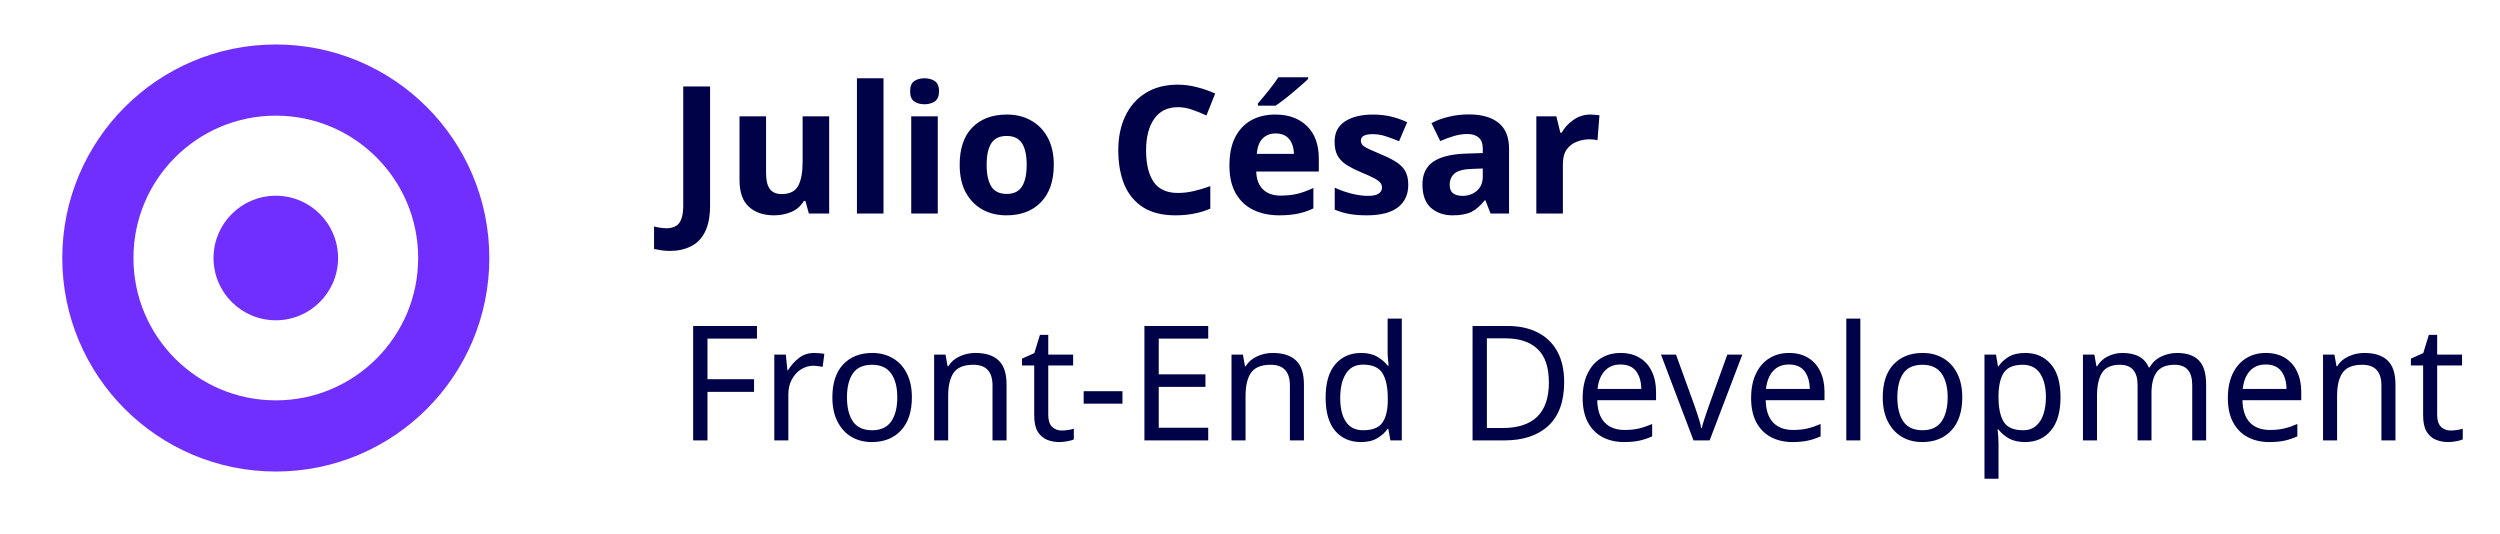
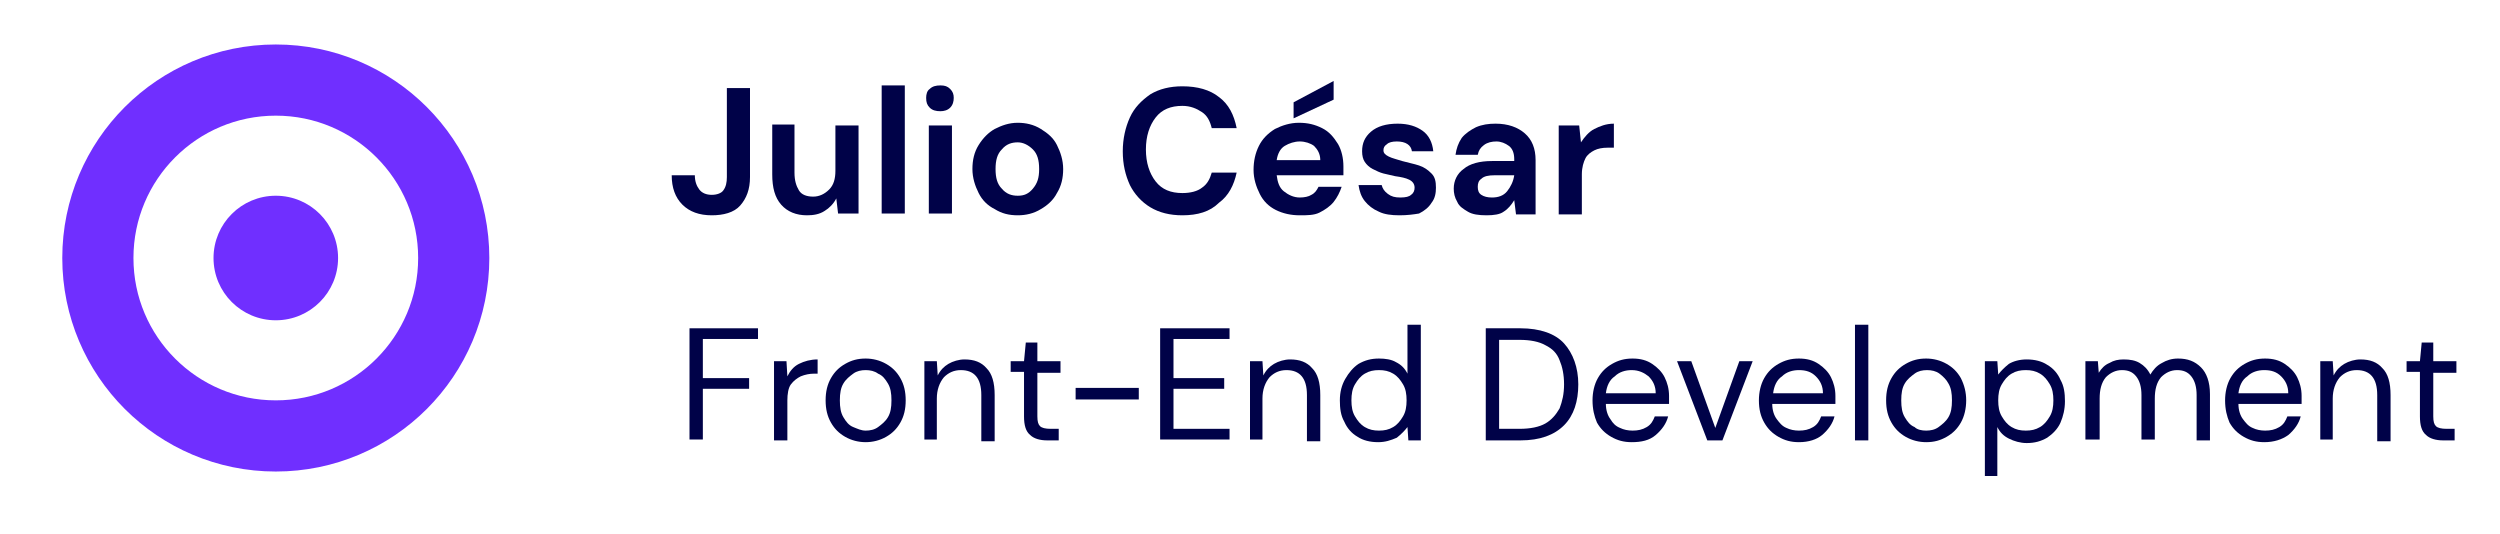
- <svg xmlns="http://www.w3.org/2000/svg" width="281px" height="60px" viewBox="0 0 281 60" version="1.1">
-   <g id="Symbols" stroke="none" stroke-width="1" fill="none" fill-rule="evenodd">
-     <g id="-Elements/Header/01" transform="translate(-315, -40)">
-       <g id="-Elements/Header">
-         <g id="Logo" transform="translate(315, 40)">
-           <text id="Keystroke-Startup-la" font-family="DMSans-Bold, DM Sans" font-size="20" font-weight="bold" line-spacing="25" fill="#000248">
-             <tspan x="75" y="24">Julio César</tspan>
-             <tspan x="175.14" y="24.5" font-family="DMSans-Regular, DM Sans" font-weight="normal" />
-             <tspan x="76.16" y="49.5" font-family="DMSans-Regular, DM Sans" font-size="18" font-weight="normal">Front-End Development</tspan>
-           </text>
-           <g id="Favicon">
-             <g id="Group-3" transform="translate(15, 11)">
-               <circle id="Oval" stroke="#702FFF" stroke-width="8" cx="16" cy="18" r="20" />
-               <circle id="Oval-Copy" fill="#702FFF" cx="16" cy="18" r="7" />
-             </g>
-           </g>
-         </g>
+ <svg xmlns="http://www.w3.org/2000/svg" version="1.1" id="Capa_1" x="0px" y="0px" viewBox="0 0 281 60" style="enable-background:new 0 0 281 60;" xml:space="preserve">
+   <style type="text/css">
+ 	.st0{enable-background:new    ;}
+ 	.st1{fill:#000248;}
+ 	.st2{font-family:'DMSans-Bold';}
+ 	.st3{font-size:20px;}
+ 	.st4{fill:none;stroke:#702FFF;stroke-width:8;}
+ 	.st5{fill-rule:evenodd;clip-rule:evenodd;fill:#702FFF;}
+ </style>
+   <g id="Logo" transform="translate(315, 40)">
+     <g class="st0">
+       <path class="st1" d="M-235-15.8c-1.4,0-2.5-0.4-3.3-1.2s-1.2-1.9-1.2-3.3h2.6c0,0.7,0.2,1.2,0.5,1.6c0.3,0.4,0.8,0.6,1.4,0.6    c0.6,0,1.1-0.2,1.3-0.5c0.3-0.4,0.4-0.9,0.4-1.5v-10h2.6v10c0,1.4-0.4,2.4-1.1,3.2S-233.7-15.8-235-15.8z" />
+       <path class="st1" d="M-224.3-15.8c-1.2,0-2.2-0.4-2.9-1.2s-1-1.9-1-3.4v-5.6h2.5v5.4c0,0.9,0.2,1.5,0.5,2c0.3,0.5,0.9,0.7,1.6,0.7    c0.7,0,1.3-0.3,1.8-0.8s0.7-1.2,0.7-2.1v-5.1h2.6v9.9h-2.3l-0.2-1.7c-0.3,0.6-0.8,1.1-1.3,1.4C-222.9-15.9-223.6-15.8-224.3-15.8z    " />
+       <path class="st1" d="M-215.9-16v-14.4h2.6V-16H-215.9z" />
+       <path class="st1" d="M-209.3-27.5c-0.5,0-0.9-0.1-1.2-0.4c-0.3-0.3-0.4-0.6-0.4-1.1c0-0.4,0.1-0.8,0.4-1c0.3-0.3,0.7-0.4,1.2-0.4    c0.5,0,0.8,0.1,1.1,0.4c0.3,0.3,0.4,0.6,0.4,1c0,0.4-0.1,0.8-0.4,1.1C-208.5-27.6-208.9-27.5-209.3-27.5z M-210.6-16v-9.9h2.6v9.9    H-210.6z" />
+       <path class="st1" d="M-200.6-15.8c-1,0-1.8-0.2-2.6-0.7c-0.8-0.4-1.4-1-1.8-1.8s-0.7-1.7-0.7-2.7s0.2-1.9,0.7-2.7    c0.5-0.8,1.1-1.4,1.8-1.8c0.8-0.4,1.6-0.7,2.6-0.7c0.9,0,1.8,0.2,2.6,0.7s1.4,1,1.8,1.8c0.4,0.8,0.7,1.7,0.7,2.7s-0.2,1.9-0.7,2.7    c-0.4,0.8-1.1,1.4-1.8,1.8C-198.8-16-199.7-15.8-200.6-15.8z M-200.6-18c0.7,0,1.2-0.2,1.7-0.8s0.7-1.2,0.7-2.2    c0-1-0.2-1.7-0.7-2.2s-1.1-0.8-1.7-0.8c-0.7,0-1.3,0.2-1.8,0.8c-0.5,0.5-0.7,1.2-0.7,2.2c0,1,0.2,1.7,0.7,2.2    C-201.9-18.2-201.3-18-200.6-18z" />
+       <path class="st1" d="M-182.1-15.8c-1.4,0-2.6-0.3-3.6-0.9c-1-0.6-1.8-1.5-2.3-2.5c-0.5-1.1-0.8-2.3-0.8-3.8c0-1.4,0.3-2.7,0.8-3.8    c0.5-1.1,1.3-1.9,2.3-2.6c1-0.6,2.2-0.9,3.6-0.9c1.7,0,3.1,0.4,4.1,1.2c1.1,0.8,1.7,2,2,3.5h-2.8c-0.2-0.8-0.5-1.4-1.1-1.8    c-0.6-0.4-1.3-0.7-2.2-0.7c-1.3,0-2.3,0.4-3,1.3c-0.7,0.9-1.1,2.1-1.1,3.6c0,1.5,0.4,2.7,1.1,3.6c0.7,0.9,1.7,1.3,3,1.3    c0.9,0,1.7-0.2,2.2-0.6c0.6-0.4,0.9-1,1.1-1.7h2.8c-0.3,1.4-0.9,2.6-2,3.4C-179-16.2-180.4-15.8-182.1-15.8z" />
+       <path class="st1" d="M-168.9-15.8c-1,0-1.9-0.2-2.7-0.6c-0.8-0.4-1.4-1-1.8-1.8c-0.4-0.8-0.7-1.7-0.7-2.7c0-1,0.2-1.9,0.6-2.7    c0.4-0.8,1-1.4,1.8-1.9c0.8-0.4,1.7-0.7,2.7-0.7c1,0,1.8,0.2,2.6,0.6s1.3,1,1.8,1.8c0.4,0.7,0.6,1.6,0.6,2.5c0,0.1,0,0.3,0,0.5    c0,0.2,0,0.3,0,0.5h-7.5c0.1,0.8,0.3,1.4,0.8,1.8c0.5,0.4,1.1,0.7,1.8,0.7c0.5,0,1-0.1,1.3-0.3c0.4-0.2,0.6-0.5,0.8-0.9h2.6    c-0.2,0.6-0.5,1.2-0.9,1.7c-0.4,0.5-1,0.9-1.6,1.2S-168.1-15.8-168.9-15.8z M-168.9-24.1c-0.6,0-1.2,0.2-1.7,0.5s-0.8,0.9-0.9,1.6    h4.9c0-0.7-0.3-1.2-0.7-1.6C-167.7-23.9-168.3-24.1-168.9-24.1z M-169.6-26.7v-1.8l4.5-2.4v2.1L-169.6-26.7z" />
+       <path class="st1" d="M-157.7-15.8c-0.9,0-1.7-0.1-2.3-0.4c-0.7-0.3-1.2-0.7-1.6-1.2s-0.6-1.1-0.7-1.8h2.6c0.1,0.4,0.3,0.7,0.7,1    c0.4,0.3,0.8,0.4,1.4,0.4s1-0.1,1.2-0.3c0.3-0.2,0.4-0.5,0.4-0.8c0-0.4-0.2-0.7-0.6-0.9c-0.4-0.2-0.9-0.3-1.6-0.4    c-0.4-0.1-0.9-0.2-1.3-0.3c-0.4-0.1-0.8-0.3-1.2-0.5c-0.4-0.2-0.7-0.5-0.9-0.8c-0.2-0.3-0.3-0.7-0.3-1.2c0-0.9,0.3-1.6,1-2.2    c0.7-0.6,1.7-0.9,3-0.9c1.2,0,2.1,0.3,2.8,0.8s1.1,1.3,1.2,2.3h-2.4c-0.1-0.7-0.7-1.1-1.7-1.1c-0.5,0-0.9,0.1-1.1,0.3    c-0.3,0.2-0.4,0.4-0.4,0.7c0,0.3,0.2,0.5,0.6,0.7c0.4,0.2,0.9,0.3,1.5,0.5c0.7,0.2,1.3,0.3,1.9,0.5s1,0.5,1.4,0.9s0.5,0.9,0.5,1.6    c0,0.6-0.1,1.2-0.5,1.7c-0.3,0.5-0.8,0.9-1.4,1.2C-156.1-15.9-156.8-15.8-157.7-15.8z" />
+       <path class="st1" d="M-147.9-15.8c-0.9,0-1.6-0.1-2.1-0.4c-0.5-0.3-1-0.6-1.2-1.1c-0.3-0.5-0.4-1-0.4-1.5c0-0.9,0.4-1.7,1.1-2.2    c0.7-0.6,1.8-0.9,3.2-0.9h2.5v-0.2c0-0.7-0.2-1.2-0.6-1.5c-0.4-0.3-0.9-0.5-1.4-0.5c-0.5,0-1,0.1-1.4,0.4s-0.6,0.6-0.7,1.1h-2.5    c0.1-0.7,0.3-1.3,0.7-1.9c0.4-0.5,1-0.9,1.6-1.2c0.7-0.3,1.4-0.4,2.2-0.4c1.4,0,2.5,0.4,3.3,1.1c0.8,0.7,1.2,1.7,1.2,3v6.1h-2.2    l-0.2-1.6c-0.3,0.5-0.7,1-1.2,1.3C-146.4-15.9-147.1-15.8-147.9-15.8z M-147.3-17.8c0.7,0,1.3-0.2,1.7-0.7    c0.4-0.5,0.7-1.1,0.8-1.8h-2.2c-0.7,0-1.2,0.1-1.5,0.4c-0.3,0.2-0.4,0.5-0.4,0.9c0,0.4,0.1,0.7,0.4,0.9    C-148.2-17.9-147.8-17.8-147.3-17.8z" />
+       <path class="st1" d="M-139.8-16v-9.9h2.3l0.2,1.9c0.4-0.6,0.9-1.2,1.5-1.5s1.3-0.6,2.2-0.6v2.7h-0.7c-0.6,0-1.1,0.1-1.5,0.3    c-0.4,0.2-0.8,0.5-1,0.9c-0.2,0.4-0.4,1-0.4,1.8v4.5H-139.8z" />
+     </g>
+     <text transform="matrix(1 0 0 1 -133.1415 -16)" class="st1 st2 st3"> </text>
+     <g class="st0">
+       <path class="st1" d="M-237.5,9.5V-3.1h7.7v1.2h-6.2v4.4h5.2v1.2h-5.2v5.7H-237.5z" />
+       <path class="st1" d="M-228,9.5V0.6h1.4l0.1,1.7c0.3-0.6,0.7-1.1,1.3-1.4c0.6-0.3,1.3-0.5,2.1-0.5v1.6h-0.4c-0.5,0-1,0.1-1.5,0.3    c-0.4,0.2-0.8,0.5-1.1,0.9c-0.3,0.4-0.4,1.1-0.4,1.8v4.5H-228z" />
+       <path class="st1" d="M-217.7,9.7c-0.8,0-1.6-0.2-2.3-0.6c-0.7-0.4-1.2-0.9-1.6-1.6c-0.4-0.7-0.6-1.5-0.6-2.5s0.2-1.8,0.6-2.5    c0.4-0.7,0.9-1.2,1.6-1.6c0.7-0.4,1.4-0.6,2.3-0.6c0.8,0,1.6,0.2,2.3,0.6c0.7,0.4,1.2,0.9,1.6,1.6c0.4,0.7,0.6,1.5,0.6,2.5    s-0.2,1.8-0.6,2.5c-0.4,0.7-0.9,1.2-1.6,1.6C-216.1,9.5-216.9,9.7-217.7,9.7z M-217.7,8.4c0.5,0,1-0.1,1.4-0.4    c0.4-0.3,0.8-0.6,1.1-1.1c0.3-0.5,0.4-1.1,0.4-1.9s-0.1-1.4-0.4-1.9s-0.6-0.9-1.1-1.1c-0.4-0.3-0.9-0.4-1.4-0.4    c-0.5,0-1,0.1-1.4,0.4s-0.8,0.6-1.1,1.1c-0.3,0.5-0.4,1.1-0.4,1.9s0.1,1.4,0.4,1.9c0.3,0.5,0.6,0.9,1.1,1.1S-218.2,8.4-217.7,8.4z    " />
+       <path class="st1" d="M-211.1,9.5V0.6h1.4l0.1,1.6c0.3-0.6,0.7-1,1.2-1.3s1.2-0.5,1.8-0.5c1.1,0,1.9,0.3,2.5,1    c0.6,0.6,0.9,1.6,0.9,3v5.2h-1.5V4.4c0-1.9-0.8-2.8-2.3-2.8c-0.8,0-1.4,0.3-1.9,0.8c-0.5,0.6-0.8,1.4-0.8,2.4v4.6H-211.1z" />
+       <path class="st1" d="M-197.3,9.5c-0.8,0-1.5-0.2-1.9-0.6c-0.5-0.4-0.7-1.1-0.7-2.1V1.8h-1.5V0.6h1.5l0.2-2.1h1.3v2.1h2.6v1.3h-2.6    v4.9c0,0.6,0.1,0.9,0.3,1.1c0.2,0.2,0.6,0.3,1.2,0.3h0.9v1.3H-197.3z" />
+       <path class="st1" d="M-194.1,4.9V3.6h7.1v1.3H-194.1z" />
+       <path class="st1" d="M-184.6,9.5V-3.1h7.8v1.2h-6.3v4.4h5.7v1.2h-5.7v4.5h6.3v1.2H-184.6z" />
+       <path class="st1" d="M-174.5,9.5V0.6h1.4l0.1,1.6c0.3-0.6,0.7-1,1.2-1.3s1.2-0.5,1.8-0.5c1.1,0,1.9,0.3,2.5,1    c0.6,0.6,0.9,1.6,0.9,3v5.2h-1.5V4.4c0-1.9-0.8-2.8-2.3-2.8c-0.8,0-1.4,0.3-1.9,0.8c-0.5,0.6-0.8,1.4-0.8,2.4v4.6H-174.5z" />
+       <path class="st1" d="M-160.1,9.7c-0.9,0-1.7-0.2-2.3-0.6c-0.7-0.4-1.2-1-1.5-1.7c-0.4-0.7-0.5-1.5-0.5-2.4c0-0.9,0.2-1.7,0.6-2.4    s0.9-1.3,1.5-1.7c0.7-0.4,1.4-0.6,2.3-0.6c0.7,0,1.4,0.1,1.9,0.4c0.6,0.3,1,0.7,1.3,1.3v-5.5h1.5v13h-1.4l-0.1-1.5    c-0.3,0.4-0.7,0.8-1.2,1.2C-158.7,9.5-159.3,9.7-160.1,9.7z M-160,8.4c0.6,0,1.1-0.1,1.6-0.4c0.5-0.3,0.8-0.7,1.1-1.2    s0.4-1.1,0.4-1.8s-0.1-1.3-0.4-1.8c-0.3-0.5-0.6-0.9-1.1-1.2c-0.5-0.3-1-0.4-1.6-0.4c-0.6,0-1.1,0.1-1.6,0.4    c-0.5,0.3-0.8,0.7-1.1,1.2c-0.3,0.5-0.4,1.1-0.4,1.8s0.1,1.3,0.4,1.8c0.3,0.5,0.6,0.9,1.1,1.2C-161.1,8.3-160.6,8.4-160,8.4z" />
+       <path class="st1" d="M-148,9.5V-3.1h3.9c2.2,0,3.9,0.6,4.9,1.7s1.6,2.7,1.6,4.6c0,1.9-0.5,3.5-1.6,4.6s-2.7,1.7-4.9,1.7H-148z     M-146.5,8.2h2.3c1.2,0,2.2-0.2,2.9-0.6c0.7-0.4,1.2-1,1.6-1.7c0.3-0.8,0.5-1.6,0.5-2.7c0-1.1-0.2-2-0.5-2.7    c-0.3-0.8-0.8-1.3-1.6-1.7c-0.7-0.4-1.7-0.6-2.9-0.6h-2.3V8.2z" />
+       <path class="st1" d="M-131.6,9.7c-0.9,0-1.6-0.2-2.3-0.6c-0.7-0.4-1.2-0.9-1.6-1.6C-135.8,6.8-136,6-136,5c0-0.9,0.2-1.8,0.6-2.5    s0.9-1.2,1.6-1.6c0.7-0.4,1.4-0.6,2.3-0.6c0.9,0,1.6,0.2,2.2,0.6c0.6,0.4,1.1,0.9,1.4,1.5c0.3,0.6,0.5,1.3,0.5,2.1    c0,0.1,0,0.3,0,0.4c0,0.1,0,0.3,0,0.5h-7.1c0,0.7,0.2,1.3,0.5,1.7c0.3,0.5,0.6,0.8,1.1,1c0.4,0.2,0.9,0.3,1.4,0.3    c0.6,0,1.1-0.1,1.6-0.4s0.7-0.7,0.9-1.2h1.5c-0.2,0.8-0.7,1.5-1.4,2.1S-130.5,9.7-131.6,9.7z M-131.6,1.6c-0.7,0-1.4,0.2-1.9,0.7    c-0.6,0.4-0.9,1.1-1,1.9h5.6c0-0.8-0.3-1.4-0.8-1.9C-130.2,1.9-130.8,1.6-131.6,1.6z" />
+       <path class="st1" d="M-123.1,9.5l-3.4-8.9h1.6l2.7,7.5l2.7-7.5h1.5l-3.4,8.9H-123.1z" />
+       <path class="st1" d="M-112.8,9.7c-0.9,0-1.6-0.2-2.3-0.6s-1.2-0.9-1.6-1.6c-0.4-0.7-0.6-1.5-0.6-2.5c0-0.9,0.2-1.8,0.6-2.5    s0.9-1.2,1.6-1.6c0.7-0.4,1.4-0.6,2.3-0.6c0.9,0,1.6,0.2,2.2,0.6c0.6,0.4,1.1,0.9,1.4,1.5c0.3,0.6,0.5,1.3,0.5,2.1    c0,0.1,0,0.3,0,0.4c0,0.1,0,0.3,0,0.5h-7.1c0,0.7,0.2,1.3,0.5,1.7s0.6,0.8,1.1,1c0.4,0.2,0.9,0.3,1.4,0.3c0.6,0,1.1-0.1,1.6-0.4    s0.7-0.7,0.9-1.2h1.5c-0.2,0.8-0.7,1.5-1.4,2.1C-110.8,9.4-111.7,9.7-112.8,9.7z M-112.8,1.6c-0.7,0-1.4,0.2-1.9,0.7    c-0.6,0.4-0.9,1.1-1,1.9h5.6c0-0.8-0.3-1.4-0.8-1.9S-112,1.6-112.8,1.6z" />
+       <path class="st1" d="M-106.5,9.5v-13h1.5v13H-106.5z" />
+       <path class="st1" d="M-98.5,9.7c-0.8,0-1.6-0.2-2.3-0.6s-1.2-0.9-1.6-1.6s-0.6-1.5-0.6-2.5s0.2-1.8,0.6-2.5    c0.4-0.7,0.9-1.2,1.6-1.6c0.7-0.4,1.4-0.6,2.3-0.6c0.8,0,1.6,0.2,2.3,0.6c0.7,0.4,1.2,0.9,1.6,1.6C-94.2,3.3-94,4.1-94,5    s-0.2,1.8-0.6,2.5s-0.9,1.2-1.6,1.6S-97.6,9.7-98.5,9.7z M-98.5,8.4c0.5,0,1-0.1,1.4-0.4s0.8-0.6,1.1-1.1s0.4-1.1,0.4-1.9    s-0.1-1.4-0.4-1.9C-96.2,2.7-96.6,2.3-97,2c-0.4-0.3-0.9-0.4-1.4-0.4c-0.5,0-1,0.1-1.4,0.4c-0.4,0.3-0.8,0.6-1.1,1.1    s-0.4,1.1-0.4,1.9s0.1,1.4,0.4,1.9s0.6,0.9,1.1,1.1C-99.5,8.3-99,8.4-98.5,8.4z" />
+       <path class="st1" d="M-91.9,13.5V0.6h1.4l0.1,1.5c0.3-0.4,0.7-0.8,1.2-1.2c0.5-0.3,1.2-0.5,2-0.5c0.9,0,1.7,0.2,2.3,0.6    c0.7,0.4,1.2,1,1.5,1.7c0.4,0.7,0.5,1.5,0.5,2.4c0,0.9-0.2,1.7-0.5,2.4s-0.9,1.3-1.5,1.7c-0.7,0.4-1.4,0.6-2.3,0.6    c-0.7,0-1.4-0.2-2-0.5s-1-0.7-1.3-1.3v5.5H-91.9z M-87.3,8.4c0.6,0,1.1-0.1,1.6-0.4c0.5-0.3,0.8-0.7,1.1-1.2s0.4-1.1,0.4-1.8    s-0.1-1.3-0.4-1.8c-0.3-0.5-0.6-0.9-1.1-1.2c-0.5-0.3-1-0.4-1.6-0.4s-1.1,0.1-1.6,0.4c-0.5,0.3-0.8,0.7-1.1,1.2    c-0.3,0.5-0.4,1.1-0.4,1.8s0.1,1.3,0.4,1.8s0.6,0.9,1.1,1.2C-88.4,8.3-87.9,8.4-87.3,8.4z" />
+       <path class="st1" d="M-80.6,9.5V0.6h1.4l0.1,1.3c0.3-0.5,0.7-0.9,1.2-1.1c0.5-0.3,1-0.4,1.6-0.4c0.7,0,1.3,0.1,1.8,0.4    c0.5,0.3,0.9,0.7,1.2,1.3c0.3-0.5,0.7-1,1.3-1.3c0.5-0.3,1.1-0.5,1.8-0.5c1.1,0,1.9,0.3,2.6,1c0.6,0.6,1,1.6,1,3v5.2h-1.5V4.4    c0-0.9-0.2-1.6-0.6-2.1c-0.4-0.5-0.9-0.7-1.6-0.7c-0.7,0-1.3,0.3-1.8,0.8c-0.5,0.6-0.7,1.4-0.7,2.4v4.6h-1.5V4.4    c0-0.9-0.2-1.6-0.6-2.1c-0.4-0.5-0.9-0.7-1.6-0.7c-0.7,0-1.3,0.3-1.8,0.8c-0.5,0.6-0.7,1.4-0.7,2.4v4.6H-80.6z" />
+       <path class="st1" d="M-60.5,9.7c-0.9,0-1.6-0.2-2.3-0.6s-1.2-0.9-1.6-1.6C-64.7,6.8-64.9,6-64.9,5c0-0.9,0.2-1.8,0.6-2.5    s0.9-1.2,1.6-1.6c0.7-0.4,1.4-0.6,2.3-0.6c0.9,0,1.6,0.2,2.2,0.6c0.6,0.4,1.1,0.9,1.4,1.5c0.3,0.6,0.5,1.3,0.5,2.1    c0,0.1,0,0.3,0,0.4c0,0.1,0,0.3,0,0.5h-7.1c0,0.7,0.2,1.3,0.5,1.7s0.6,0.8,1.1,1c0.4,0.2,0.9,0.3,1.4,0.3c0.6,0,1.1-0.1,1.6-0.4    s0.7-0.7,0.9-1.2h1.5c-0.2,0.8-0.7,1.5-1.4,2.1C-58.5,9.4-59.4,9.7-60.5,9.7z M-60.5,1.6c-0.7,0-1.4,0.2-1.9,0.7    c-0.6,0.4-0.9,1.1-1,1.9h5.6c0-0.8-0.3-1.4-0.8-1.9S-59.7,1.6-60.5,1.6z" />
+       <path class="st1" d="M-54.2,9.5V0.6h1.4l0.1,1.6c0.3-0.6,0.7-1,1.2-1.3s1.2-0.5,1.8-0.5c1.1,0,1.9,0.3,2.5,1    c0.6,0.6,0.9,1.6,0.9,3v5.2h-1.5V4.4c0-1.9-0.8-2.8-2.3-2.8c-0.8,0-1.4,0.3-1.9,0.8c-0.5,0.6-0.8,1.4-0.8,2.4v4.6H-54.2z" />
+       <path class="st1" d="M-40.4,9.5c-0.8,0-1.5-0.2-1.9-0.6C-42.8,8.5-43,7.8-43,6.8V1.8h-1.5V0.6h1.5l0.2-2.1h1.3v2.1h2.6v1.3h-2.6    v4.9c0,0.6,0.1,0.9,0.3,1.1c0.2,0.2,0.6,0.3,1.2,0.3h0.9v1.3H-40.4z" />
+     </g>
+     <g id="Favicon">
+       <g id="Group-3" transform="translate(15, 11)">
+         <circle id="Oval" class="st4" cx="-299" cy="-22" r="20" />
+         <circle id="Oval-Copy" class="st5" cx="-299" cy="-22" r="7" />
      </g>
    </g>
  </g>
</svg>
